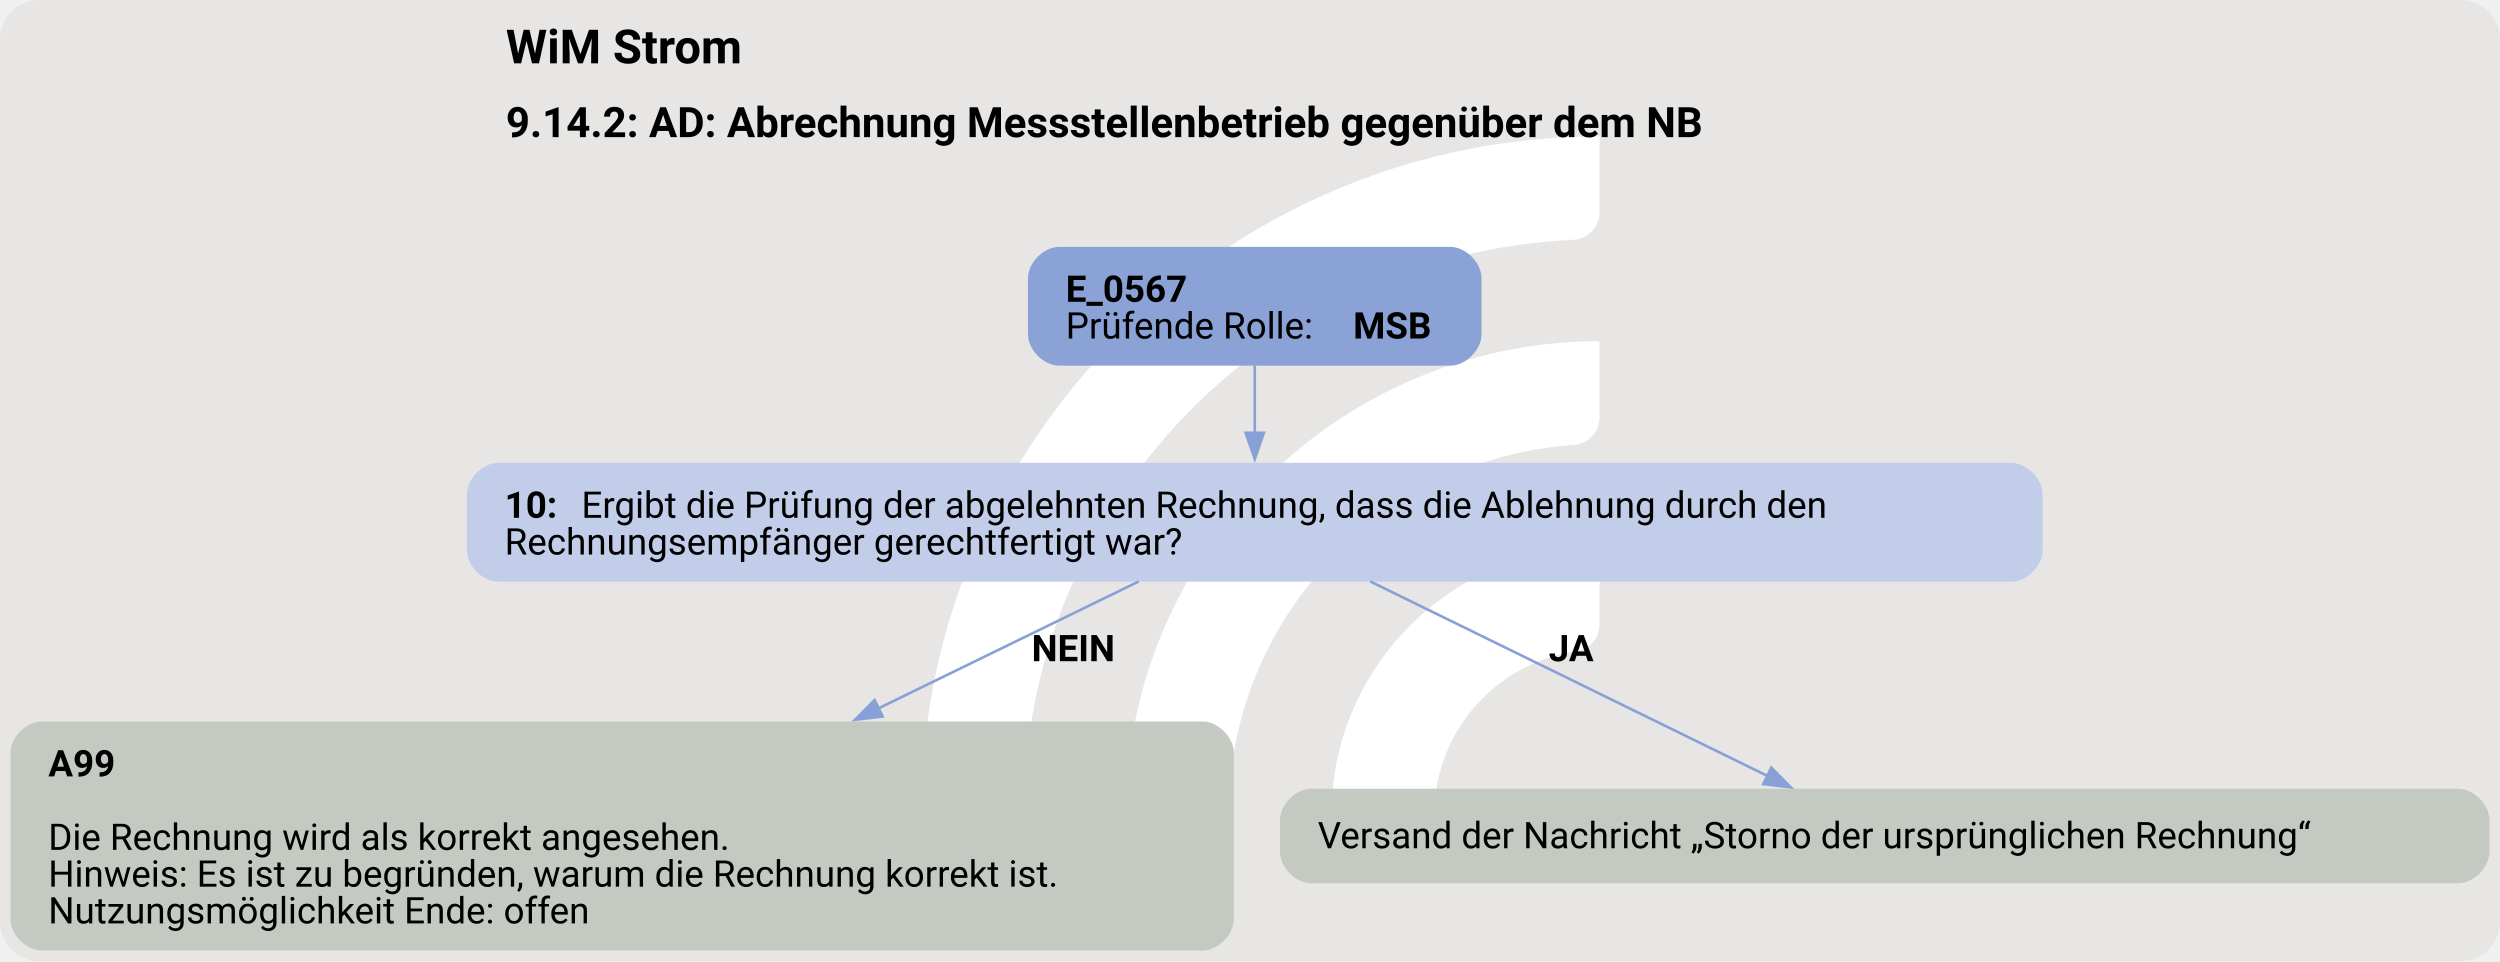
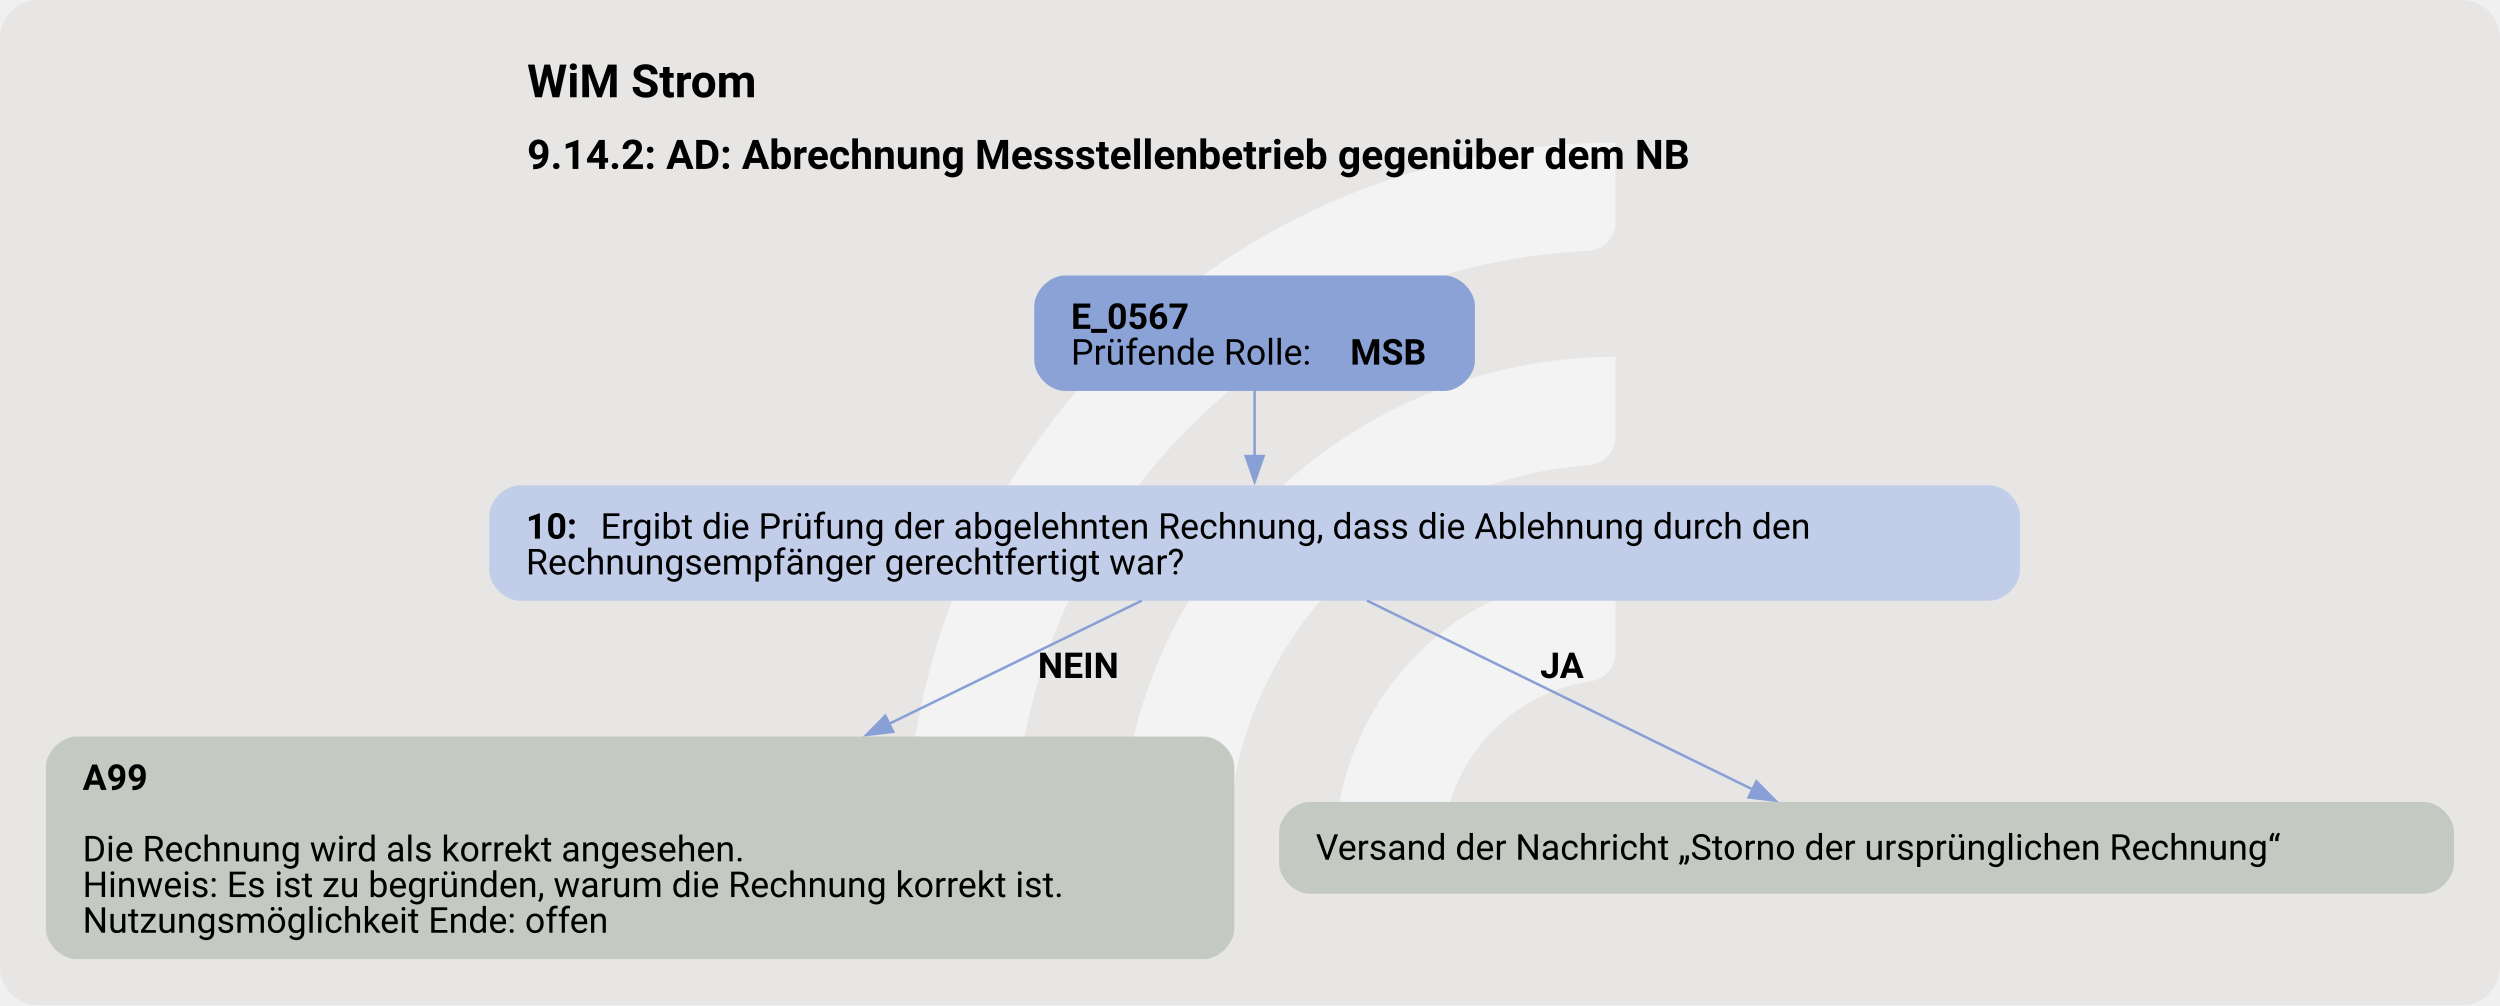
- <svg xmlns="http://www.w3.org/2000/svg" version="1.1" width="1269.333px" viewBox="0 0 1269.333 488.0" height="488.0px">
+ <svg xmlns="http://www.w3.org/2000/svg" version="1.1" width="1306.667px" viewBox="0 0 1306.667 525.333" height="525.333px">
  <g>
-     <svg version="1.1" width="1269.333px" viewBox="0 0 1269.333 488.0" height="488.0px">
-       <rect fill="#e7e6e5" x="0" y="0" width="1269.333" height="488.0" rx="20" ry="20" />
+     <svg version="1.1" width="1306.667px" viewBox="0 0 1306.667 525.333" height="525.333px">
+       <rect fill="#e7e6e5" x="0" y="0" width="1306.667" height="525.333" rx="20" ry="20" />
      <g>
-         <g transform="translate(435.66, 48.8) scale(1 1) translate(0, 0) scale(0.6871304 0.6871304) ">
+         <g transform="translate(439.1021, 52.53333) scale(1 1) translate(0, 0) scale(0.7396977 0.7396977) ">
          <defs>
-             <style>.cls-1{fill:#fff;}</style>
+             <style>.cls-1{fill:#ffffff88;}</style>
          </defs>
          <path class="cls-1" d="M122.44,531.2h-56.1c-11,0-19.9-9.12-19.46-20.11C57.47,243.89,278.15,29.78,547.91,29.78v56.02c0,10.98-8.69,19.89-19.66,20.39-225.51,10.31-405.8,197-405.8,425Z" />
          <path class="cls-1" d="M273.78,531.2h-55.93c-11.23,0-20.09-9.48-19.43-20.69,10.74-183.44,163.39-329.39,349.48-329.39v56.26c0,10.71-8.27,19.62-18.96,20.35-142.35,9.77-255.17,128.69-255.17,273.46Z" />
          <path class="cls-1" d="M425.77,531.2h-55.45c-11.65,0-20.6-10.17-19.33-21.75,10.87-99.03,95.03-176.34,196.92-176.34v57.01c0,10.05-7.28,18.75-17.23,20.16-59.22,8.4-104.91,59.42-104.91,120.92Z" />
        </g>
-         <svg width="952pt" height="366pt" viewBox="0.00 0.00 952.43 366.09">
-           <g id="graph0" class="graph" transform="scale(1 1) rotate(0) translate(4 362.09)">
+         <svg width="980pt" height="394pt" viewBox="0.00 0.00 980.43 394.09">
+           <g id="graph0" class="graph" transform="scale(1 1) rotate(0) translate(18 376.09)">
            <text text-anchor="start" x="188.71" y="-337.99" font-family="Roboto, sans-serif" font-weight="bold" font-size="18.00">WiM Strom</text>
            <text text-anchor="start" x="188.71" y="-309.89" font-family="Roboto, sans-serif" font-weight="bold" font-size="16.00">9.14.2: AD: Abrechnung Messstellenbetrieb gegenüber dem NB</text>
            <g id="node1" class="node">
              <path fill="#8ba2d7" stroke="black" stroke-width="0" d="M548.42,-268.09C548.42,-268.09 399.62,-268.09 399.62,-268.09 393.62,-268.09 387.62,-262.09 387.62,-256.09 387.62,-256.09 387.62,-234.81 387.62,-234.81 387.62,-228.81 393.62,-222.81 399.62,-222.81 399.62,-222.81 548.42,-222.81 548.42,-222.81 554.42,-222.81 560.42,-228.81 560.42,-234.81 560.42,-234.81 560.42,-256.09 560.42,-256.09 560.42,-262.09 554.42,-268.09 548.42,-268.09" />
              <text text-anchor="start" x="402.02" y="-247.15" font-family="Roboto, sans-serif" font-weight="bold" font-size="14.00">E_0567</text>
              <text text-anchor="start" x="402.02" y="-233.15" font-family="Roboto, sans-serif" font-size="14.00">Prüfende Rolle: </text>
              <text text-anchor="start" x="511.52" y="-233.15" font-family="Roboto, sans-serif" font-weight="bold" font-size="14.00">MSB</text>
            </g>
            <g id="node2" class="node">
              <path fill="#c2cee9" stroke="black" stroke-width="0" d="M762.17,-185.81C762.17,-185.81 185.88,-185.81 185.88,-185.81 179.88,-185.81 173.88,-179.81 173.88,-173.81 173.88,-173.81 173.88,-152.53 173.88,-152.53 173.88,-146.53 179.88,-140.53 185.88,-140.53 185.88,-140.53 762.17,-140.53 762.17,-140.53 768.17,-140.53 774.17,-146.53 774.17,-152.53 774.17,-152.53 774.17,-173.81 774.17,-173.81 774.17,-179.81 768.17,-185.81 762.17,-185.81" />
              <text text-anchor="start" x="188.27" y="-164.87" font-family="Roboto, sans-serif" font-weight="bold" font-size="14.00">10: </text>
              <text text-anchor="start" x="217.52" y="-164.87" font-family="Roboto, sans-serif" font-size="14.00">Ergibt die Prüfung der abgelehnten Rechnung, dass die Ablehnung durch den</text>
              <text text-anchor="start" x="188.27" y="-150.87" font-family="Roboto, sans-serif" font-size="14.00">Rechnungsempfänger gerechtfertigt war?</text>
            </g>
            <g id="edge1" class="edge">
              <path fill="none" stroke="#88a0d6" d="M474.02,-222.94C474.02,-215.02 474.02,-205.86 474.02,-197.16" />
              <polygon fill="#88a0d6" stroke="#88a0d6" points="477.53,-197.26 474.03,-187.26 470.53,-197.26 477.53,-197.26" />
            </g>
            <g id="node3" class="node">
              <path fill="#c4cac1" stroke="black" stroke-width="0" d="M454.05,-87.28C454.05,-87.28 12,-87.28 12,-87.28 6,-87.28 0,-81.28 0,-75.28 0,-75.28 0,-12 0,-12 0,-6 6,0 12,0 12,0 454.05,0 454.05,0 460.05,0 466.05,-6 466.05,-12 466.05,-12 466.05,-75.28 466.05,-75.28 466.05,-81.28 460.05,-87.28 454.05,-87.28" />
              <text text-anchor="start" x="14.4" y="-66.34" font-family="Roboto, sans-serif" font-weight="bold" font-size="14.00">A99</text>
              <text text-anchor="start" x="14.4" y="-38.34" font-family="Roboto, sans-serif" font-size="14.00">Die Rechnung wird als korrekt angesehen.</text>
              <text text-anchor="start" x="14.4" y="-24.34" font-family="Roboto, sans-serif" font-size="14.00">Hinweis: Es ist zu begründen, warum die Rechnung korrekt ist.</text>
              <text text-anchor="start" x="14.4" y="-10.34" font-family="Roboto, sans-serif" font-size="14.00">Nutzungsmöglichkeit Ende: offen</text>
            </g>
            <g id="edge2" class="edge">
              <path fill="none" stroke="#88a0d6" d="M429.82,-140.61C401.99,-127.04 364.94,-108.97 330.5,-92.18" />
              <polygon fill="#88a0d6" stroke="#88a0d6" points="332.27,-89.15 321.75,-87.91 329.2,-95.44 332.27,-89.15" />
              <text text-anchor="start" x="389.02" y="-110.23" font-family="Roboto, sans-serif" font-weight="bold" font-size="14.00">NEIN</text>
            </g>
            <g id="node4" class="node">
              <path fill="#c4cac1" stroke="black" stroke-width="0" d="M932.42,-61.64C932.42,-61.64 495.62,-61.64 495.62,-61.64 489.62,-61.64 483.62,-55.64 483.62,-49.64 483.62,-49.64 483.62,-37.64 483.62,-37.64 483.62,-31.64 489.62,-25.64 495.62,-25.64 495.62,-25.64 932.42,-25.64 932.42,-25.64 938.42,-25.64 944.42,-31.64 944.42,-37.64 944.42,-37.64 944.42,-49.64 944.42,-49.64 944.42,-55.64 938.42,-61.64 932.42,-61.64" />
              <text text-anchor="start" x="498.02" y="-38.97" font-family="Roboto, sans-serif" font-size="14.00">Versand der Nachricht „Storno der ursprünglichen Rechnung“</text>
            </g>
            <g id="edge3" class="edge">
              <path fill="none" stroke="#88a0d6" d="M518.04,-140.61C561.05,-119.55 626.17,-87.66 669.39,-66.5" />
              <polygon fill="#88a0d6" stroke="#88a0d6" points="670.81,-69.7 678.25,-62.16 667.73,-63.42 670.81,-69.7" />
              <text text-anchor="start" x="586.02" y="-110.23" font-family="Roboto, sans-serif" font-weight="bold" font-size="14.00">JA</text>
            </g>
          </g>
        </svg>
      </g>
    </svg>
  </g>
</svg>
